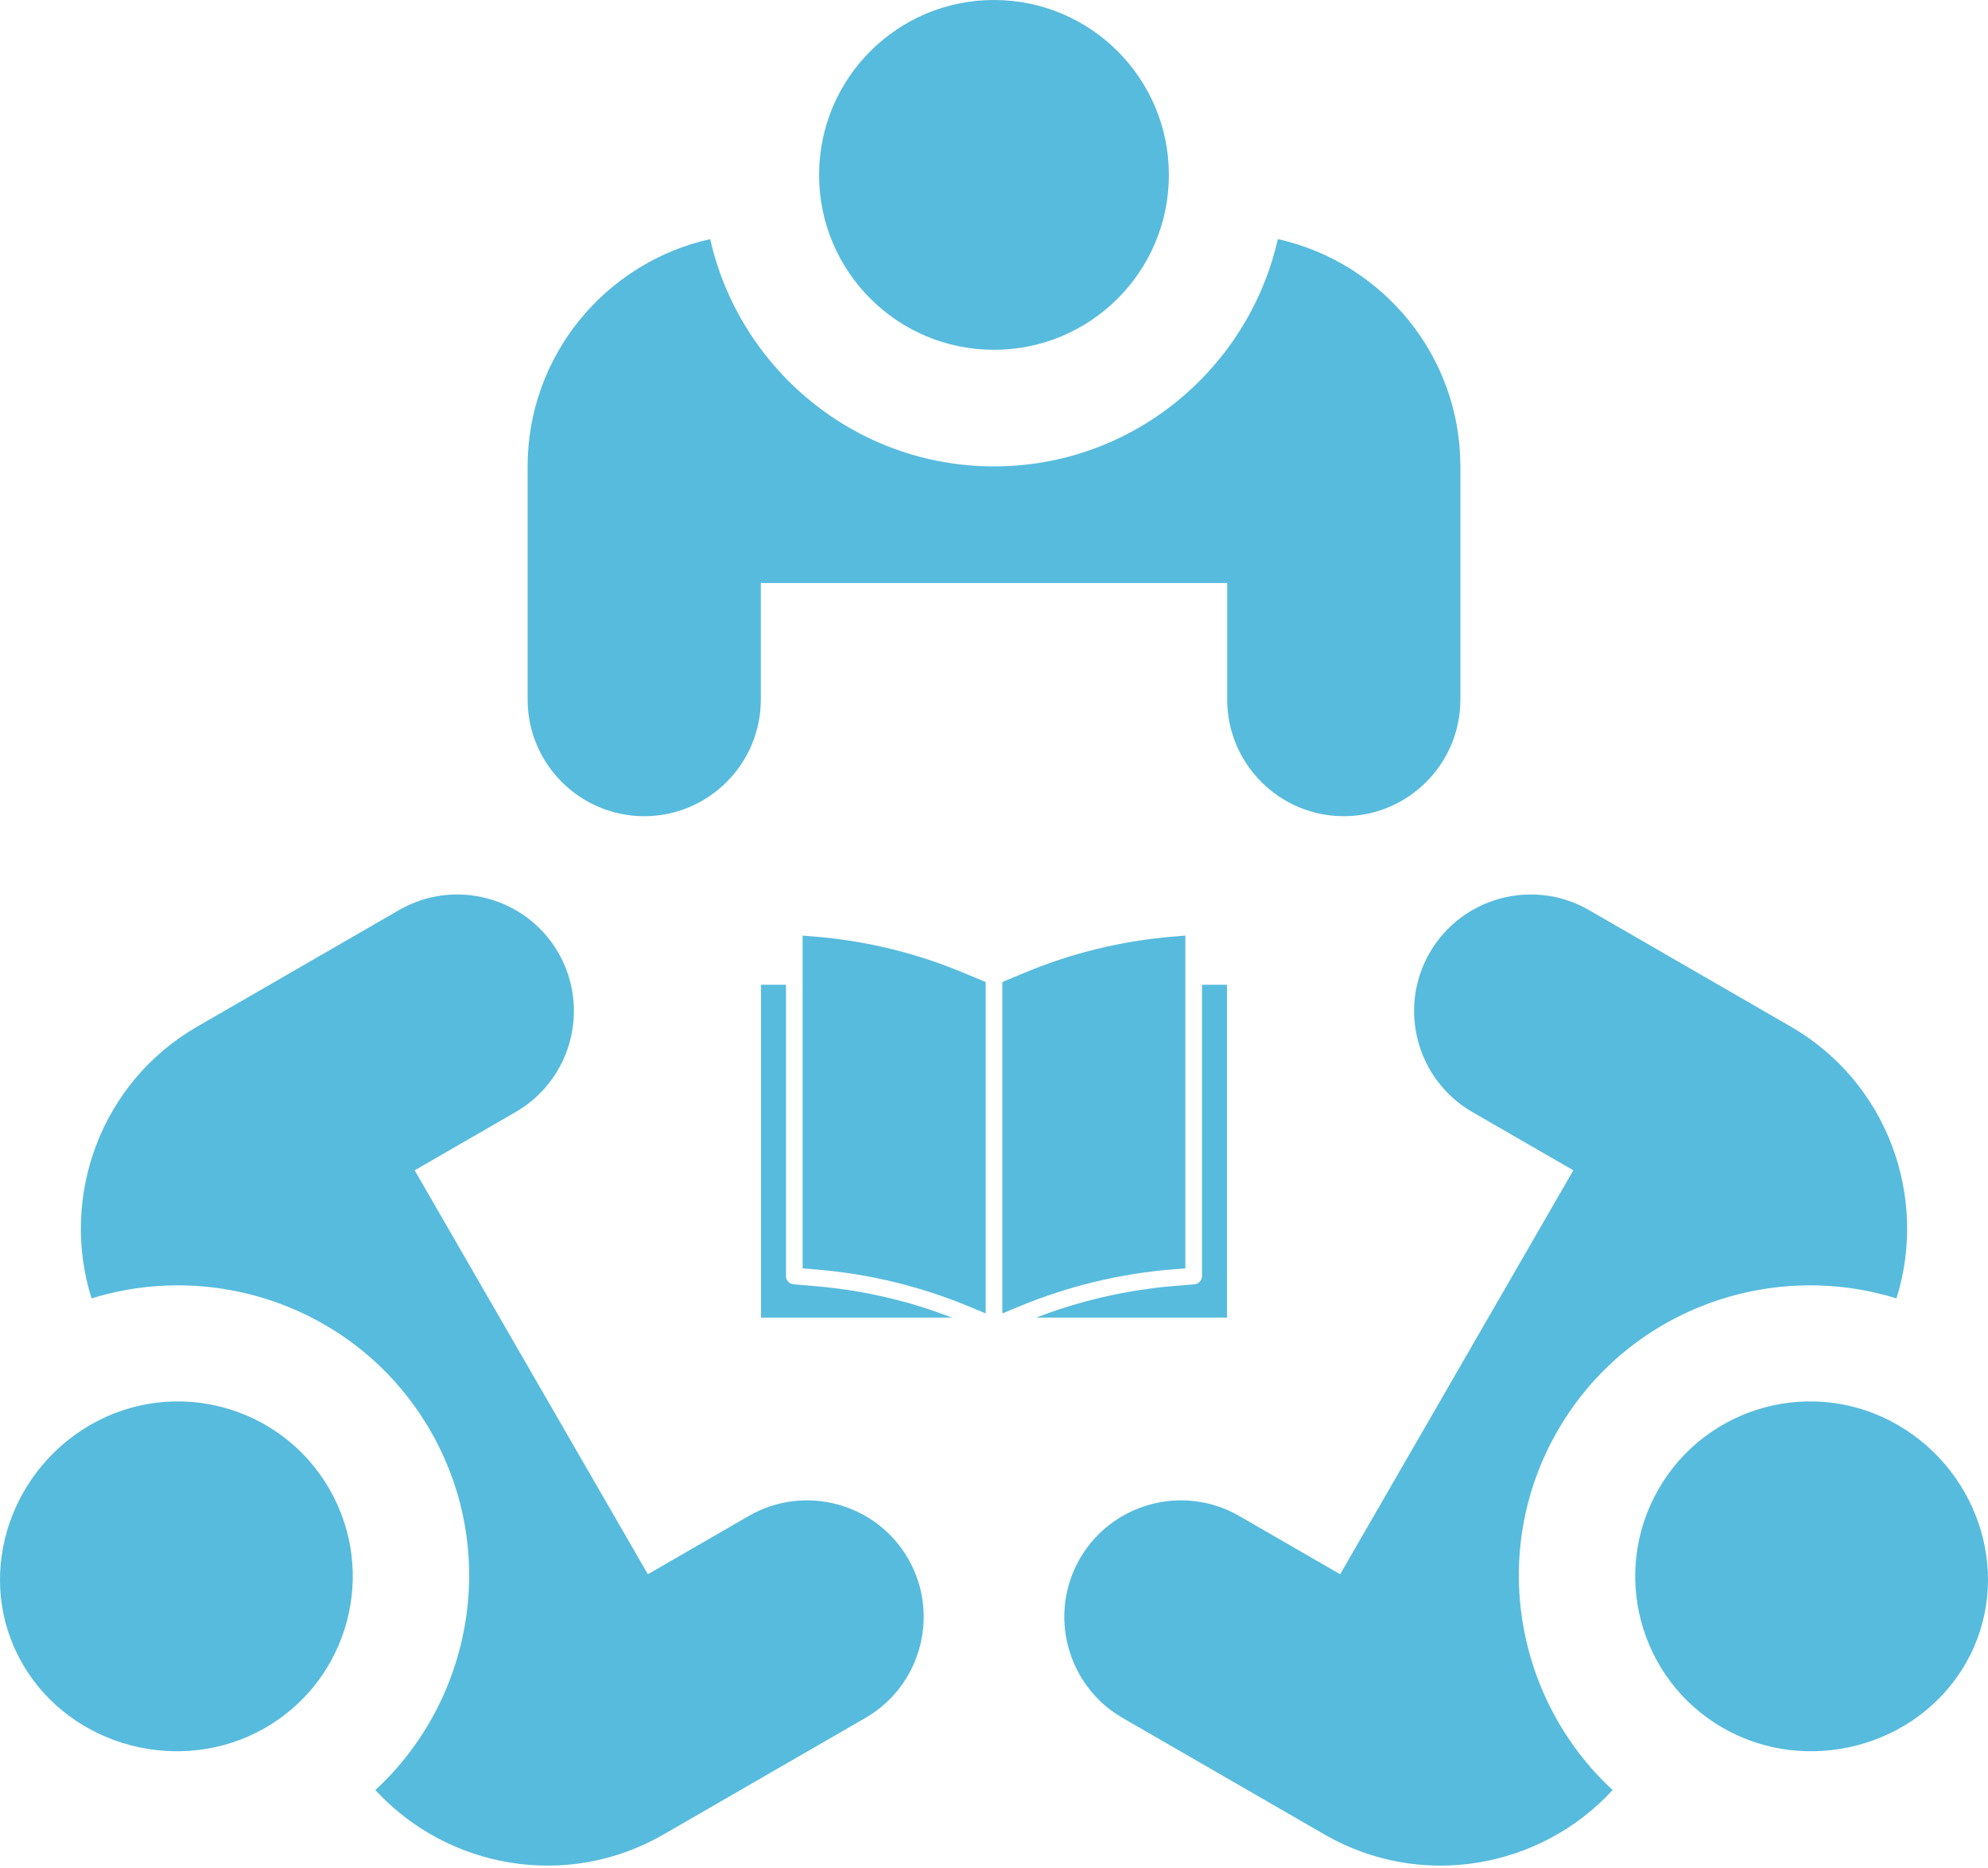
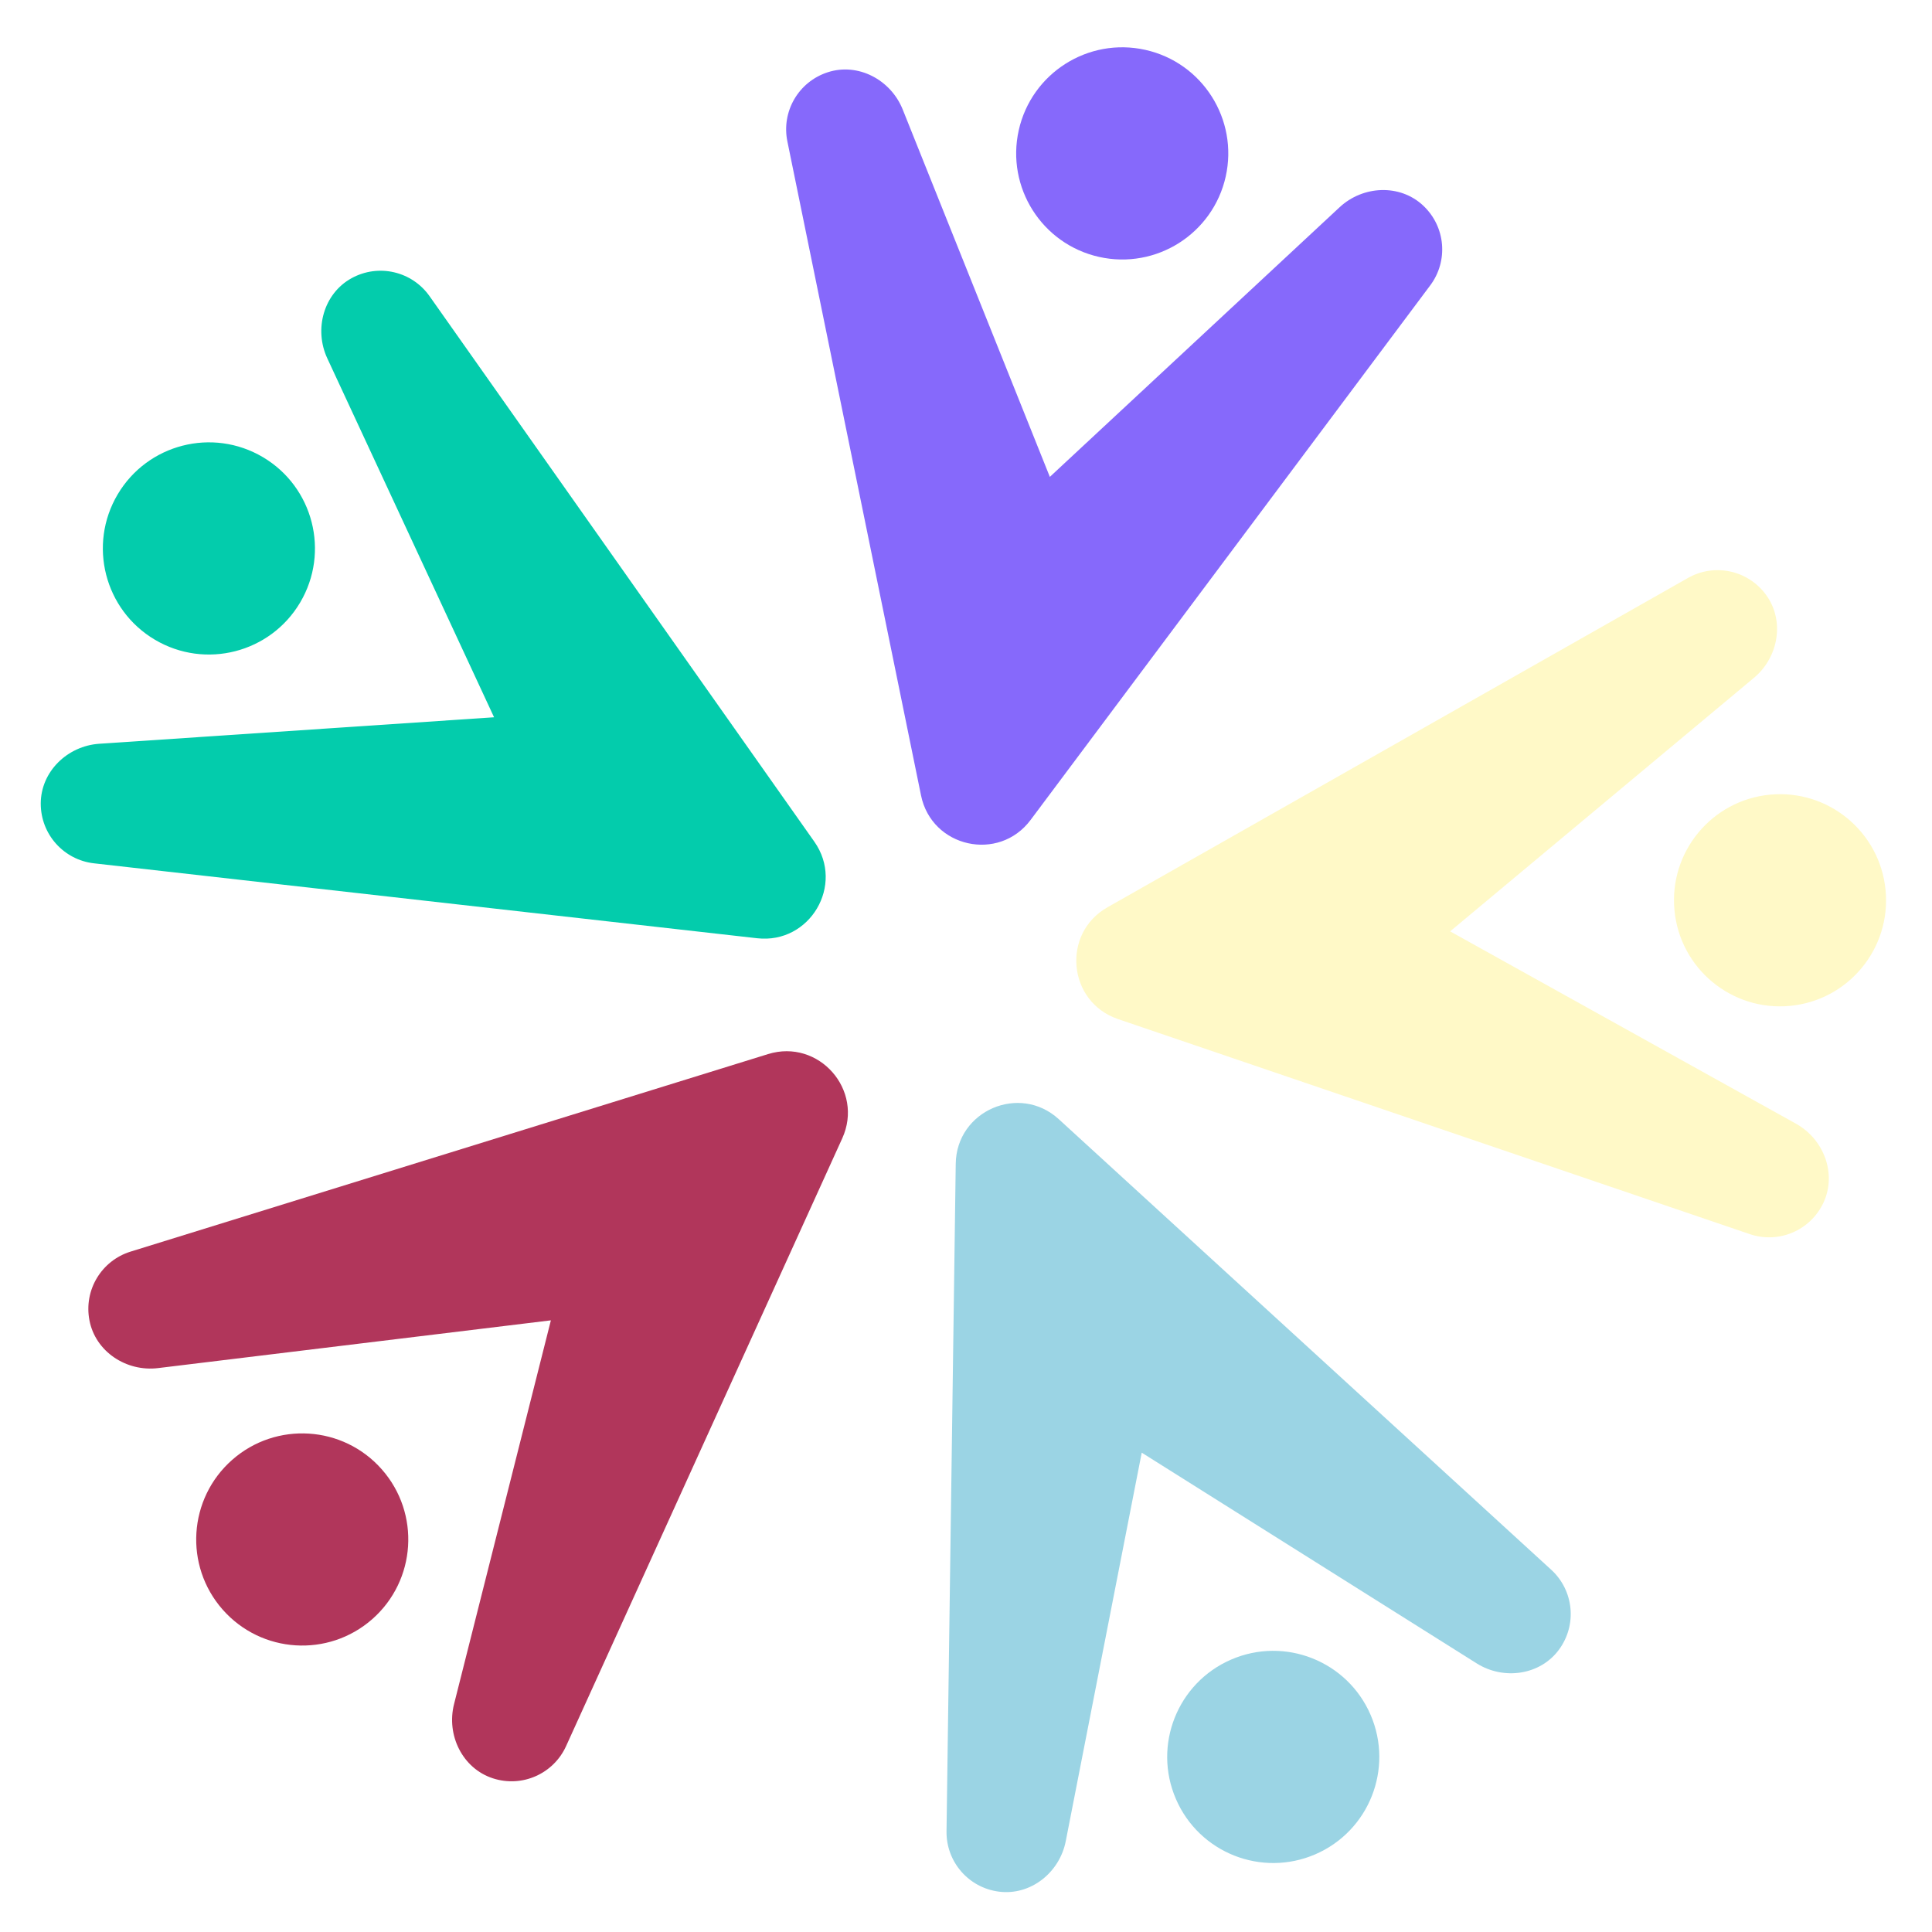
- <svg xmlns="http://www.w3.org/2000/svg" width="512" height="481" viewBox="0 0 512 481" fill="none">
-   <path d="M255.996 90.086C280.873 90.086 301.039 69.92 301.039 45.043C301.039 20.166 280.873 0 255.996 0C231.119 0 210.953 20.166 210.953 45.043C210.953 69.92 231.119 90.086 255.996 90.086Z" fill="#57BBDD" />
-   <path d="M329.101 61.577C321.53 95.017 291.697 120.115 256.001 120.115C220.305 120.115 190.472 95.017 182.901 61.577C156.05 67.56 135.886 91.483 135.886 120.115V180.173C135.886 196.727 149.361 210.202 165.915 210.202C182.469 210.202 195.944 196.727 195.944 180.173V150.144H316.059V180.173C316.059 196.727 329.534 210.202 346.088 210.202C362.642 210.202 376.117 196.727 376.117 180.173V120.115C376.116 91.483 355.951 67.56 329.101 61.577Z" fill="#57BBDD" />
-   <path d="M488.717 366.953C467.172 354.514 439.625 361.894 427.186 383.439C414.748 404.982 422.129 432.531 443.674 444.968C465.217 457.407 493.767 450.025 506.204 428.482C518.643 406.938 510.26 379.391 488.717 366.953Z" fill="#57BBDD" />
-   <path d="M461.237 264.402L409.227 234.373C394.89 226.096 376.484 231.028 368.207 245.365C359.93 259.702 364.862 278.108 379.199 286.385L405.205 301.399L345.147 405.422L319.141 390.408C304.804 382.131 286.398 387.063 278.121 401.4C269.844 415.737 274.776 434.143 289.113 442.42L341.123 472.449C365.921 486.765 396.721 481.263 415.326 461.001C390.152 437.725 383.332 399.34 401.18 368.425C419.028 337.51 455.68 324.225 488.426 334.387C496.671 308.144 486.035 278.718 461.237 264.402Z" fill="#57BBDD" />
-   <path d="M84.815 383.44C72.376 361.895 44.829 354.514 23.284 366.954C1.741 379.392 -6.643 406.939 5.797 428.484C18.234 450.027 46.784 457.409 68.327 444.97C89.872 432.531 97.253 404.983 84.815 383.44Z" fill="#57BBDD" />
-   <path d="M233.88 401.4C225.603 387.063 207.196 382.132 192.86 390.408L166.854 405.422L106.796 301.399L132.802 286.385C147.139 278.108 152.07 259.701 143.794 245.365C135.517 231.028 117.11 226.097 102.774 234.373L50.764 264.402C25.966 278.718 15.33 308.144 23.576 334.388C56.321 324.225 92.974 337.511 110.822 368.426C128.67 399.341 121.85 437.725 96.676 461.002C115.281 481.263 146.081 486.766 170.879 472.45L222.889 442.42C237.225 434.143 242.157 415.736 233.88 401.4Z" fill="#57BBDD" />
-   <path d="M305.286 326.641V240.945L302.016 241.219C288.902 242.303 276.04 245.438 263.898 250.511L258.143 252.9V338.257L262.334 336.515C274.898 331.287 288.201 328.053 301.763 326.927L305.286 326.641Z" fill="#57BBDD" />
-   <path d="M316 253.614H309.571V328.614C309.576 329.731 308.719 330.665 307.604 330.757L302.116 331.207C300.532 331.338 298.952 331.5 297.379 331.693C296.868 331.755 296.361 331.837 295.853 331.908C294.792 332.049 293.733 332.192 292.678 332.36C292.062 332.458 291.451 332.573 290.838 332.681C289.893 332.846 288.946 333.011 288.004 333.197C287.36 333.326 286.718 333.47 286.062 333.609C285.164 333.8 284.266 333.994 283.375 334.207C282.706 334.366 282.04 334.534 281.375 334.704C280.508 334.918 279.645 335.149 278.782 335.39C278.112 335.574 277.441 335.769 276.773 335.965C275.916 336.219 275.071 336.476 274.225 336.746C273.562 336.96 272.899 337.175 272.239 337.388C271.391 337.674 270.548 337.969 269.708 338.274C269.065 338.507 268.422 338.741 267.765 338.987C267.471 339.099 267.179 339.218 266.886 339.332H316V253.614Z" fill="#57BBDD" />
-   <path d="M209.984 241.219L206.714 240.945V326.647L210.517 326.97C224.07 328.103 237.362 331.357 249.905 336.613L253.857 338.257V252.9L248.107 250.513C235.965 245.439 223.1 242.303 209.984 241.219Z" fill="#57BBDD" />
-   <path d="M196 253.614V339.328H245.149C244.885 339.225 244.621 339.114 244.355 339.015C243.742 338.782 243.124 338.559 242.507 338.334C241.636 338.018 240.767 337.711 239.89 337.417C239.256 337.202 238.62 336.994 237.982 336.791C237.113 336.505 236.24 336.236 235.367 335.985C234.723 335.797 234.081 335.608 233.438 335.428C232.557 335.184 231.674 334.953 230.789 334.726C230.146 334.56 229.503 334.395 228.846 334.241C227.948 334.027 227.045 333.83 226.143 333.636C225.501 333.497 224.857 333.356 224.215 333.227C223.28 333.043 222.342 332.878 221.403 332.713C220.788 332.606 220.173 332.499 219.557 332.389C218.521 332.225 217.482 332.086 216.443 331.945C215.918 331.875 215.397 331.792 214.872 331.732C213.301 331.542 211.729 331.379 210.158 331.246L204.389 330.757C203.277 330.662 202.424 329.729 202.428 328.614V253.614H196Z" fill="#57BBDD" />
+ <svg xmlns="http://www.w3.org/2000/svg" width="500" zoomAndPan="magnify" viewBox="0 0 375 375" height="500" preserveAspectRatio="xMidYMid meet" version="1.0">
+   <defs>
+     <clipPath id="id1">
+       <path d="M 7.875 52 L 161 52 L 161 183 L 7.875 183 Z M 7.875 52 " clip-rule="nonzero" />
+     </clipPath>
+     <clipPath id="id2">
+       <path d="M 183 214 L 305 214 L 305 367.949 L 183 367.949 Z M 183 214 " clip-rule="nonzero" />
+     </clipPath>
+   </defs>
+   <path fill="#8669fb" d="M 276.238 39.902 C 271.715 35.66 264.547 36.008 260.008 40.234 L 203.773 92.562 L 175.211 21.242 C 172.902 15.488 166.566 12.113 160.672 14.023 C 154.949 15.875 151.648 21.684 152.828 27.438 L 178.773 154.398 C 180.84 164.496 193.863 167.414 200.035 159.156 L 277.613 55.383 C 281.133 50.676 280.625 44.02 276.238 39.902 " fill-opacity="1" fill-rule="nonzero" />
+   <path fill="#8669fb" d="M 237.91 34.273 C 235.426 45.371 224.418 52.352 213.328 49.867 C 202.234 47.383 195.258 36.371 197.738 25.277 C 200.223 14.18 211.23 7.199 222.32 9.68 C 233.414 12.164 240.391 23.176 237.91 34.273 " fill-opacity="1" fill-rule="nonzero" />
+   <g clip-path="url(#id1)">
+     <path fill="#03ccac" d="M 68.227 54.004 C 62.801 57 60.914 63.926 63.527 69.551 L 95.898 139.223 L 19.27 144.363 C 13.086 144.777 7.922 149.762 7.91 155.961 C 7.902 161.98 12.406 166.91 18.242 167.57 L 146.961 182.113 C 157.199 183.273 163.996 171.781 158.055 163.359 L 83.371 57.48 C 79.984 52.68 73.496 51.105 68.227 54.004 " fill-opacity="1" fill-rule="nonzero" />
+   </g>
+   <path fill="#03ccac" d="M 51.031 88.734 C 60.812 94.527 64.051 107.152 58.262 116.941 C 52.473 126.727 39.848 129.961 30.066 124.172 C 20.281 118.383 17.047 105.75 22.836 95.965 C 28.625 86.18 41.25 82.941 51.031 88.734 " fill-opacity="1" fill-rule="nonzero" />
+   <path fill="#b1365b" d="M 17.359 256.27 C 18.523 262.359 24.531 266.297 30.68 265.547 L 106.926 256.277 L 88.129 330.773 C 86.609 336.785 89.758 343.238 95.648 345.164 C 101.367 347.031 107.445 344.27 109.875 338.922 L 163.48 220.953 C 167.746 211.566 158.922 201.551 149.078 204.598 L 25.34 242.938 C 19.73 244.676 16.227 250.363 17.359 256.27 " fill-opacity="1" fill-rule="nonzero" />
+   <path fill="#b1365b" d="M 45.059 283.363 C 53.586 275.848 66.594 276.668 74.105 285.199 C 81.625 293.73 80.801 306.742 72.27 314.262 C 63.742 321.777 50.734 320.953 43.219 312.422 C 35.707 303.891 36.531 290.883 45.059 283.363 " fill-opacity="1" fill-rule="nonzero" />
+   <g clip-path="url(#id2)">
+     <path fill="#9bd4e4" d="M 193.926 367.172 C 200.078 367.945 205.676 363.449 206.863 357.363 L 221.609 281.961 L 286.625 322.863 C 291.871 326.164 298.98 325.164 302.629 320.152 C 306.172 315.293 305.43 308.656 301.094 304.691 L 205.508 217.234 C 197.902 210.277 185.648 215.578 185.508 225.883 L 183.719 355.461 C 183.637 361.332 187.961 366.422 193.926 367.172 " fill-opacity="1" fill-rule="nonzero" />
+   </g>
+   <path fill="#9bd4e4" d="M 228.246 349.188 C 223.734 338.754 228.535 326.633 238.969 322.121 C 249.402 317.605 261.516 322.41 266.031 332.848 C 270.539 343.285 265.738 355.406 255.305 359.918 C 244.871 364.43 232.754 359.629 228.246 349.188 " fill-opacity="1" fill-rule="nonzero" />
+   <path fill="#fff9c7" d="M 353.926 233.449 C 356.562 227.84 354.016 221.121 348.598 218.109 L 281.469 180.777 L 340.445 131.562 C 345.207 127.59 346.453 120.516 342.816 115.5 C 339.289 110.625 332.746 109.285 327.637 112.18 L 214.957 176.105 C 205.992 181.188 207.246 194.48 217 197.801 L 339.633 239.543 C 345.195 241.438 351.367 238.895 353.926 233.449 " fill-opacity="1" fill-rule="nonzero" />
+   <path fill="#fff9c7" d="M 347.434 195.242 C 336.117 196.309 326.078 187.996 325.012 176.676 C 323.945 165.355 332.254 155.309 343.57 154.242 C 354.891 153.176 364.926 161.492 365.992 172.812 C 367.059 184.137 358.75 194.176 347.434 195.242 " fill-opacity="1" fill-rule="nonzero" />
</svg>
